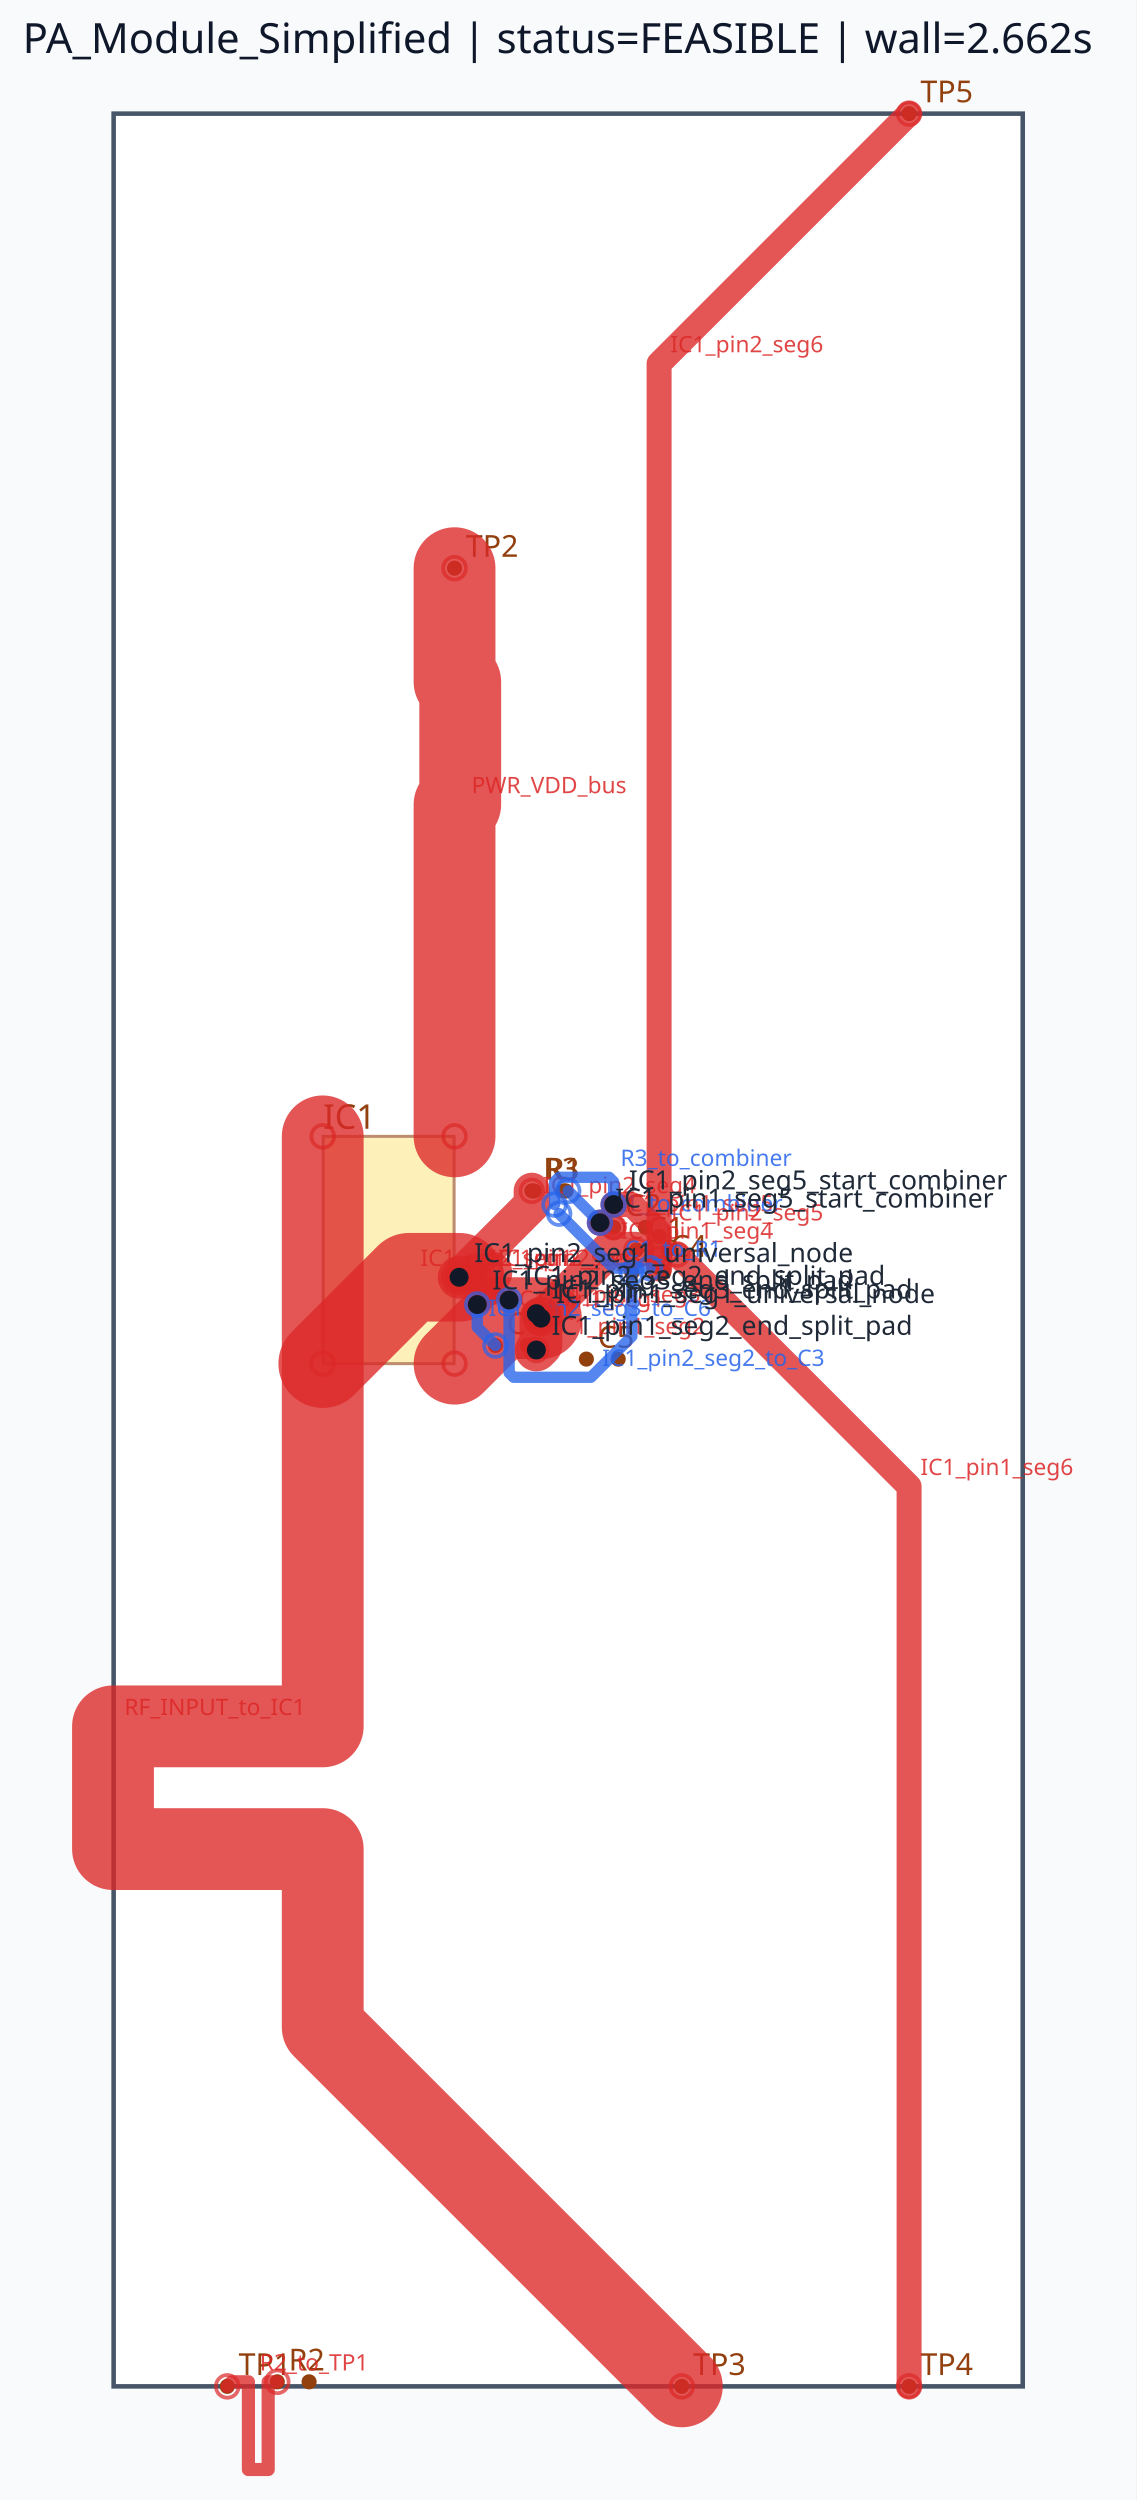
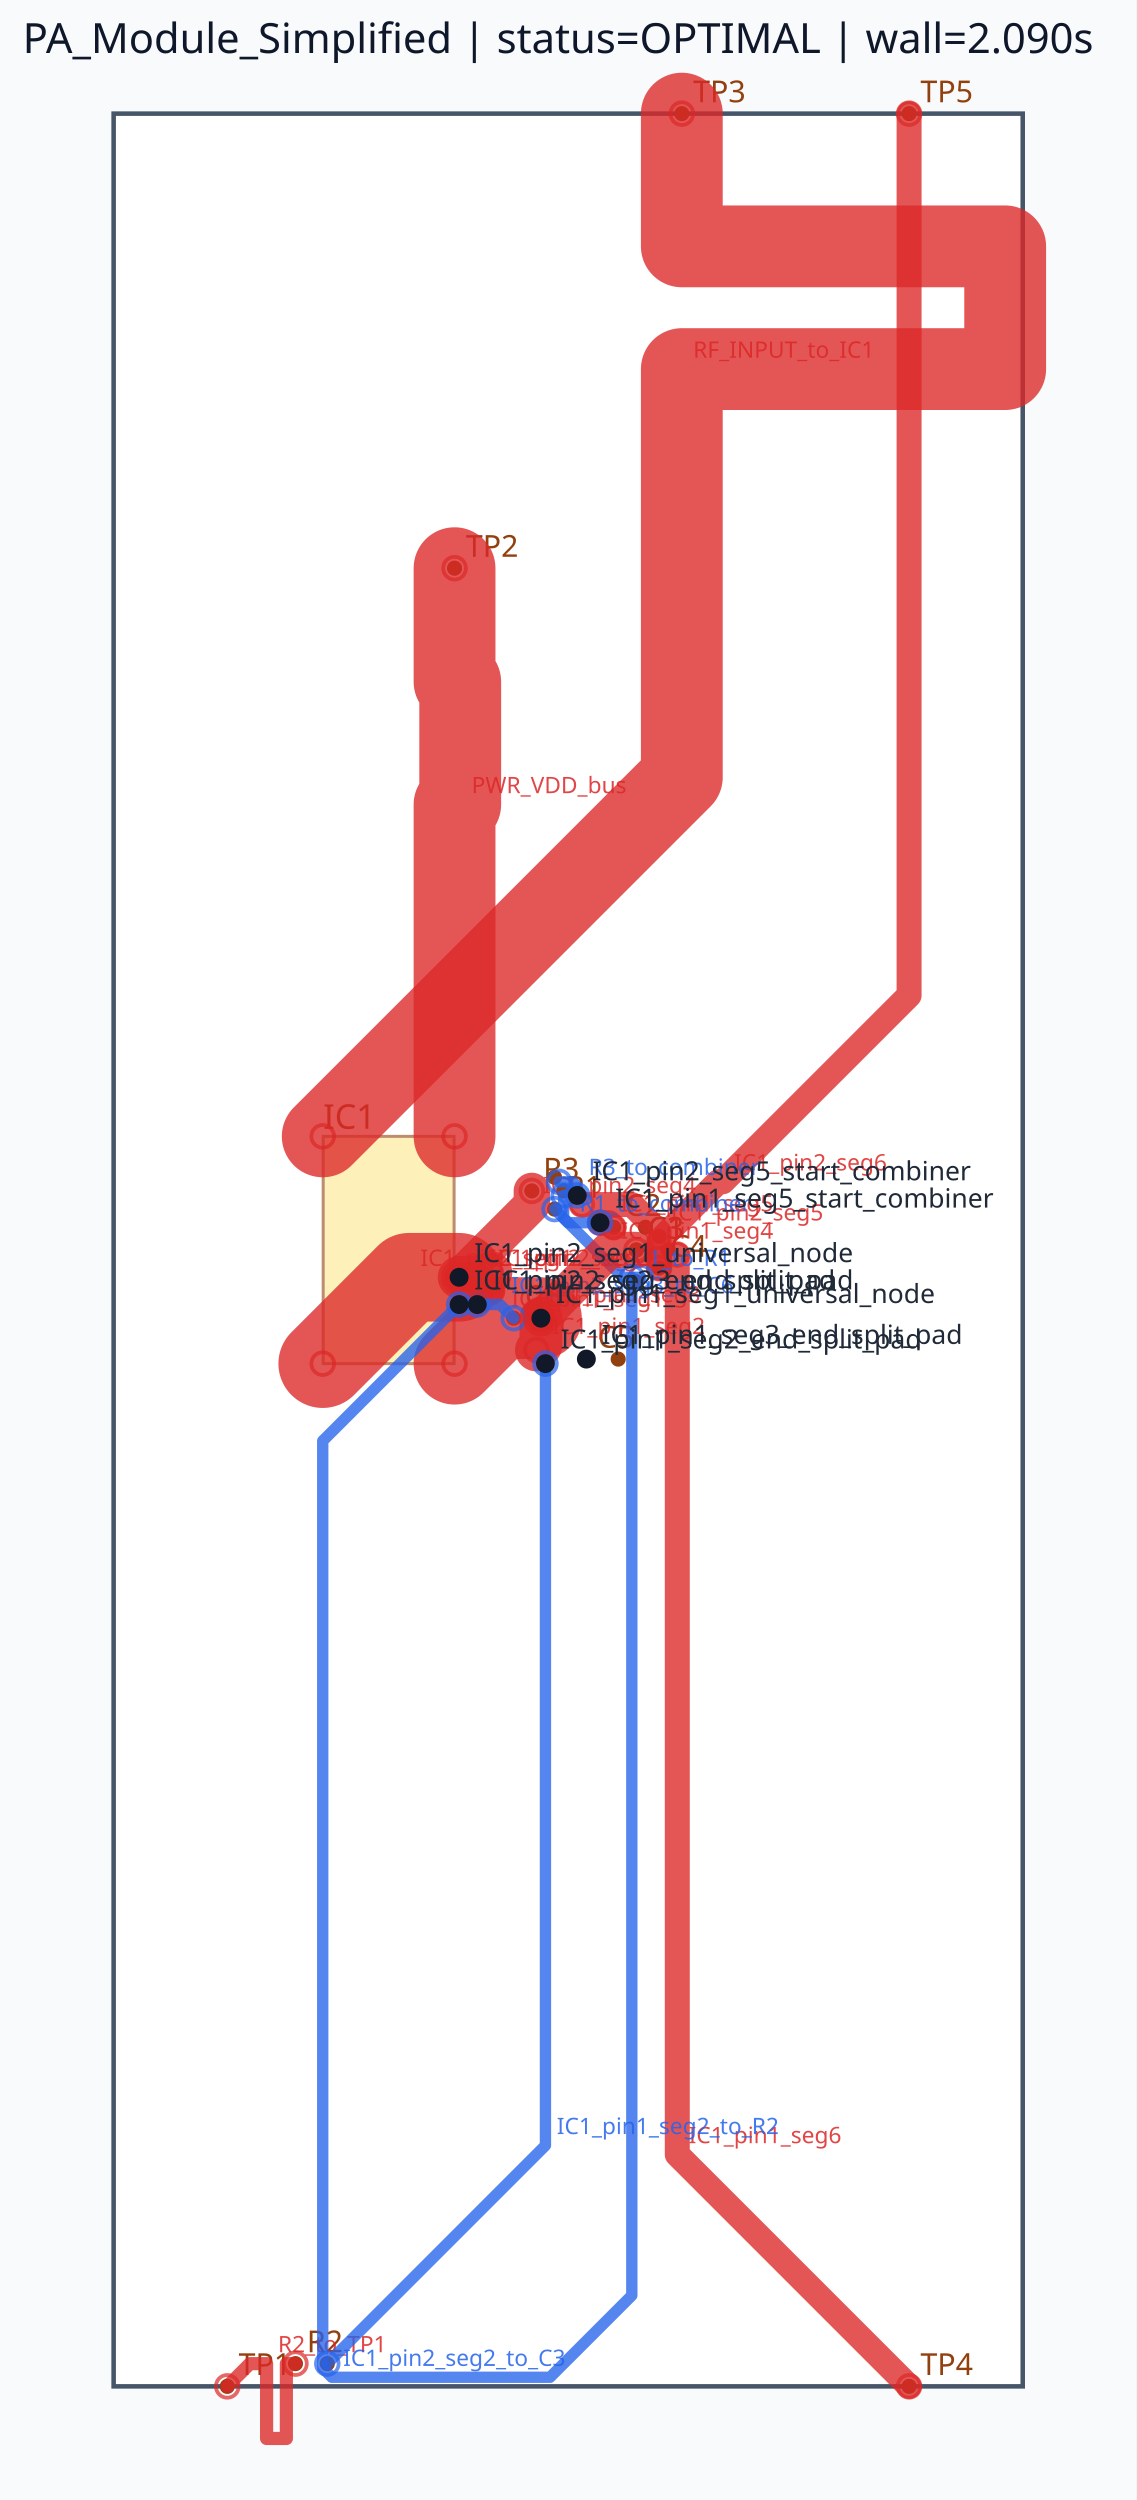
<svg xmlns="http://www.w3.org/2000/svg" viewBox="0 0 300.0 660.0" width="300.0" height="660.0">
  <rect x="0" y="0" width="100%" height="100%" fill="#f8fafc" />
  <rect x="30.00" y="30.00" width="240.00" height="600.00" fill="#ffffff" stroke="#475569" stroke-width="1.2" />
  <rect x="85.32" y="300.00" width="34.56" height="60.00" fill="#fde68a" stroke="#92400e" stroke-width="0.8" opacity="0.6" />
  <text x="85.32" y="298.00" font-family="sans-serif" font-size="9" fill="#92400e">IC1</text>
  <circle cx="60.00" cy="630.00" r="2" fill="#92400e" />
  <text x="63.00" y="627.00" font-family="sans-serif" font-size="8" fill="#92400e">TP1</text>
  <circle cx="120.00" cy="150.00" r="2" fill="#92400e" />
  <text x="123.00" y="147.00" font-family="sans-serif" font-size="8" fill="#92400e">TP2</text>
-   <circle cx="180.00" cy="630.00" r="2" fill="#92400e" />
-   <text x="183.00" y="627.00" font-family="sans-serif" font-size="8" fill="#92400e">TP3</text>
+   <circle cx="180.00" cy="30.00" r="2" fill="#92400e" />
+   <text x="183.00" y="27.00" font-family="sans-serif" font-size="8" fill="#92400e">TP3</text>
  <circle cx="240.00" cy="630.00" r="2" fill="#92400e" />
  <text x="243.00" y="627.00" font-family="sans-serif" font-size="8" fill="#92400e">TP4</text>
  <circle cx="240.00" cy="30.00" r="2" fill="#92400e" />
  <text x="243.00" y="27.00" font-family="sans-serif" font-size="8" fill="#92400e">TP5</text>
  <circle cx="168.00" cy="330.00" r="2" fill="#92400e" />
-   <circle cx="176.40" cy="330.00" r="2" fill="#92400e" />
+   <circle cx="168.00" cy="338.40" r="2" fill="#92400e" />
  <text x="171.00" y="327.00" font-family="sans-serif" font-size="8" fill="#92400e">C1</text>
-   <circle cx="141.00" cy="314.41" r="2" fill="#92400e" />
-   <circle cx="149.40" cy="314.41" r="2" fill="#92400e" />
-   <text x="144.00" y="311.41" font-family="sans-serif" font-size="8" fill="#92400e">R1</text>
+   <circle cx="146.40" cy="319.20" r="2" fill="#92400e" />
+   <circle cx="146.40" cy="310.80" r="2" fill="#92400e" />
+   <text x="149.40" y="316.20" font-family="sans-serif" font-size="8" fill="#92400e">R1</text>
  <circle cx="162.00" cy="324.00" r="2" fill="#92400e" />
  <circle cx="170.40" cy="324.00" r="2" fill="#92400e" />
  <text x="165.00" y="321.00" font-family="sans-serif" font-size="8" fill="#92400e">C2</text>
-   <circle cx="73.20" cy="628.80" r="2" fill="#92400e" />
-   <circle cx="81.60" cy="628.80" r="2" fill="#92400e" />
-   <text x="76.20" y="625.80" font-family="sans-serif" font-size="8" fill="#92400e">R2</text>
-   <circle cx="166.80" cy="336.00" r="2" fill="#92400e" />
-   <circle cx="175.20" cy="336.00" r="2" fill="#92400e" />
-   <text x="169.80" y="333.00" font-family="sans-serif" font-size="8" fill="#92400e">C3</text>
+   <circle cx="78.00" cy="624.00" r="2" fill="#92400e" />
+   <circle cx="86.40" cy="624.00" r="2" fill="#92400e" />
+   <text x="81.00" y="621.00" font-family="sans-serif" font-size="8" fill="#92400e">R2</text>
+   <circle cx="168.00" cy="330.00" r="2" fill="#92400e" />
+   <circle cx="176.40" cy="330.00" r="2" fill="#92400e" />
+   <text x="171.00" y="327.00" font-family="sans-serif" font-size="8" fill="#92400e">C3</text>
  <circle cx="140.40" cy="314.40" r="2" fill="#92400e" />
  <circle cx="148.80" cy="314.40" r="2" fill="#92400e" />
  <text x="143.40" y="311.40" font-family="sans-serif" font-size="8" fill="#92400e">R3</text>
  <circle cx="174.00" cy="334.80" r="2" fill="#92400e" />
  <circle cx="174.00" cy="326.40" r="2" fill="#92400e" />
  <text x="177.00" y="331.80" font-family="sans-serif" font-size="8" fill="#92400e">C4</text>
  <circle cx="154.80" cy="358.80" r="2" fill="#92400e" />
  <circle cx="163.20" cy="358.80" r="2" fill="#92400e" />
  <text x="157.80" y="355.80" font-family="sans-serif" font-size="8" fill="#92400e">C5</text>
-   <circle cx="139.20" cy="355.20" r="2" fill="#92400e" />
-   <circle cx="130.80" cy="355.20" r="2" fill="#92400e" />
-   <text x="133.80" y="352.20" font-family="sans-serif" font-size="8" fill="#92400e">C6</text>
+   <circle cx="144.00" cy="348.00" r="2" fill="#92400e" />
+   <circle cx="135.60" cy="348.00" r="2" fill="#92400e" />
+   <text x="138.60" y="345.00" font-family="sans-serif" font-size="8" fill="#92400e">C6</text>
  <polyline points="85.20,360.00 108.00,337.20 121.20,337.20" fill="none" stroke="#dc2626" stroke-width="23.40" stroke-linecap="round" stroke-linejoin="round" opacity="0.78" />
  <circle cx="85.20" cy="360.00" r="3" fill="none" stroke="#dc2626" stroke-width="1.0" opacity="0.7" />
  <circle cx="121.20" cy="337.20" r="3" fill="none" stroke="#dc2626" stroke-width="1.0" opacity="0.7" />
  <text x="111.00" y="334.20" font-family="sans-serif" font-size="6" fill="#dc2626" opacity="0.85">IC1_pin2_seg1</text>
  <polyline points="120.00,360.00 132.00,348.00 142.80,348.00" fill="none" stroke="#dc2626" stroke-width="21.60" stroke-linecap="round" stroke-linejoin="round" opacity="0.78" />
  <circle cx="120.00" cy="360.00" r="3" fill="none" stroke="#dc2626" stroke-width="1.0" opacity="0.7" />
  <circle cx="142.80" cy="348.00" r="3" fill="none" stroke="#dc2626" stroke-width="1.0" opacity="0.7" />
  <text x="135.00" y="345.00" font-family="sans-serif" font-size="6" fill="#dc2626" opacity="0.85">IC1_pin1_seg1</text>
-   <polyline points="142.80,348.00 160.80,330.00 168.00,330.00" fill="none" stroke="#dc2626" stroke-width="9.60" stroke-linecap="round" stroke-linejoin="round" opacity="0.78" />
-   <circle cx="142.80" cy="348.00" r="3" fill="none" stroke="#dc2626" stroke-width="1.0" opacity="0.7" />
-   <circle cx="168.00" cy="330.00" r="3" fill="none" stroke="#dc2626" stroke-width="1.0" opacity="0.7" />
-   <text x="163.80" y="327.00" font-family="sans-serif" font-size="6" fill="#dc2626" opacity="0.85">IC1_pin1_seg4</text>
  <polyline points="121.20,337.20 140.40,318.00 140.40,314.40" fill="none" stroke="#dc2626" stroke-width="9.60" stroke-linecap="round" stroke-linejoin="round" opacity="0.78" />
  <circle cx="121.20" cy="337.20" r="3" fill="none" stroke="#dc2626" stroke-width="1.0" opacity="0.7" />
  <circle cx="140.40" cy="314.40" r="3" fill="none" stroke="#dc2626" stroke-width="1.0" opacity="0.7" />
  <text x="143.40" y="315.00" font-family="sans-serif" font-size="6" fill="#dc2626" opacity="0.85">IC1_pin2_seg4</text>
-   <polyline points="121.20,337.20 128.40,337.20 129.60,336.00" fill="none" stroke="#dc2626" stroke-width="11.28" stroke-linecap="round" stroke-linejoin="round" opacity="0.78" />
-   <circle cx="121.20" cy="337.20" r="3" fill="none" stroke="#dc2626" stroke-width="1.0" opacity="0.7" />
-   <circle cx="129.60" cy="336.00" r="3" fill="none" stroke="#dc2626" stroke-width="1.0" opacity="0.7" />
-   <text x="131.40" y="334.20" font-family="sans-serif" font-size="6" fill="#dc2626" opacity="0.85">IC1_pin2_seg2</text>
+   <polyline points="142.80,348.00 142.80,355.20 141.60,356.40" fill="none" stroke="#dc2626" stroke-width="11.28" stroke-linecap="round" stroke-linejoin="round" opacity="0.78" />
+   <circle cx="142.80" cy="348.00" r="3" fill="none" stroke="#dc2626" stroke-width="1.0" opacity="0.7" />
+   <circle cx="141.60" cy="356.40" r="3" fill="none" stroke="#dc2626" stroke-width="1.0" opacity="0.7" />
+   <text x="145.80" y="352.20" font-family="sans-serif" font-size="6" fill="#dc2626" opacity="0.85">IC1_pin1_seg2</text>
  <polyline points="158.40,322.80 160.80,322.80 162.00,324.00" fill="none" stroke="#dc2626" stroke-width="6.60" stroke-linecap="round" stroke-linejoin="round" opacity="0.78" />
  <circle cx="158.40" cy="322.80" r="3" fill="none" stroke="#dc2626" stroke-width="1.0" opacity="0.7" />
  <circle cx="162.00" cy="324.00" r="3" fill="none" stroke="#dc2626" stroke-width="1.0" opacity="0.7" />
  <text x="163.80" y="319.80" font-family="sans-serif" font-size="6" fill="#dc2626" opacity="0.85">IC1_pin1_seg5</text>
-   <polyline points="121.20,337.20 126.00,337.20 129.60,340.80" fill="none" stroke="#dc2626" stroke-width="7.62" stroke-linecap="round" stroke-linejoin="round" opacity="0.78" />
-   <circle cx="121.20" cy="337.20" r="3" fill="none" stroke="#dc2626" stroke-width="1.0" opacity="0.7" />
-   <circle cx="129.60" cy="340.80" r="3" fill="none" stroke="#dc2626" stroke-width="1.0" opacity="0.7" />
-   <text x="129.00" y="334.20" font-family="sans-serif" font-size="6" fill="#dc2626" opacity="0.85">IC1_pin2_seg3</text>
-   <polyline points="180.00,630.00 85.20,535.20 85.20,488.16 29.83,488.16 29.83,455.76 85.20,455.76 85.20,347.04 85.20,300.00" fill="none" stroke="#dc2626" stroke-width="21.60" stroke-linecap="round" stroke-linejoin="round" opacity="0.78" />
-   <circle cx="180.00" cy="630.00" r="3" fill="none" stroke="#dc2626" stroke-width="1.0" opacity="0.7" />
-   <circle cx="85.20" cy="300.00" r="3" fill="none" stroke="#dc2626" stroke-width="1.0" opacity="0.7" />
-   <text x="32.83" y="452.76" font-family="sans-serif" font-size="6" fill="#dc2626" opacity="0.85">RF_INPUT_to_IC1</text>
-   <polyline points="120.00,150.00 120.00,180.00 121.50,180.00 121.50,212.40 120.00,212.40 120.00,270.00 120.00,300.00" fill="none" stroke="#dc2626" stroke-width="21.60" stroke-linecap="round" stroke-linejoin="round" opacity="0.78" />
-   <circle cx="120.00" cy="150.00" r="3" fill="none" stroke="#dc2626" stroke-width="1.0" opacity="0.7" />
-   <circle cx="120.00" cy="300.00" r="3" fill="none" stroke="#dc2626" stroke-width="1.0" opacity="0.7" />
-   <text x="124.50" y="209.40" font-family="sans-serif" font-size="6" fill="#dc2626" opacity="0.85">PWR_VDD_bus</text>
-   <polyline points="178.80,331.20 240.00,392.40 240.00,630.00" fill="none" stroke="#dc2626" stroke-width="6.60" stroke-linecap="round" stroke-linejoin="round" opacity="0.78" />
-   <circle cx="178.80" cy="331.20" r="3" fill="none" stroke="#dc2626" stroke-width="1.0" opacity="0.7" />
-   <circle cx="240.00" cy="630.00" r="3" fill="none" stroke="#dc2626" stroke-width="1.0" opacity="0.7" />
-   <text x="243.00" y="389.40" font-family="sans-serif" font-size="6" fill="#dc2626" opacity="0.85">IC1_pin1_seg6</text>
-   <polyline points="174.00,332.40 174.00,96.00 240.00,30.00" fill="none" stroke="#dc2626" stroke-width="6.60" stroke-linecap="round" stroke-linejoin="round" opacity="0.78" />
-   <circle cx="174.00" cy="332.40" r="3" fill="none" stroke="#dc2626" stroke-width="1.0" opacity="0.7" />
-   <circle cx="240.00" cy="30.00" r="3" fill="none" stroke="#dc2626" stroke-width="1.0" opacity="0.7" />
-   <text x="177.00" y="93.00" font-family="sans-serif" font-size="6" fill="#dc2626" opacity="0.85">IC1_pin2_seg6</text>
-   <polyline points="73.20,628.80 70.80,628.80 70.80,651.95 65.58,651.95 65.58,628.80 63.60,628.80 61.20,628.80 60.00,630.00" fill="none" stroke="#dc2626" stroke-width="3.48" stroke-linecap="round" stroke-linejoin="round" opacity="0.78" />
-   <circle cx="73.20" cy="628.80" r="3" fill="none" stroke="#dc2626" stroke-width="1.0" opacity="0.7" />
-   <circle cx="60.00" cy="630.00" r="3" fill="none" stroke="#dc2626" stroke-width="1.0" opacity="0.7" />
-   <text x="68.58" y="625.80" font-family="sans-serif" font-size="6" fill="#dc2626" opacity="0.85">R2_to_TP1</text>
-   <polyline points="150.00,314.40 158.40,322.80" fill="none" stroke="#2563eb" stroke-width="3.00" stroke-linecap="round" stroke-linejoin="round" opacity="0.78" />
-   <circle cx="150.00" cy="314.40" r="3" fill="none" stroke="#2563eb" stroke-width="1.0" opacity="0.7" />
-   <circle cx="158.40" cy="322.80" r="3" fill="none" stroke="#2563eb" stroke-width="1.0" opacity="0.7" />
-   <text x="161.40" y="319.80" font-family="sans-serif" font-size="6" fill="#2563eb" opacity="0.85">R1_to_combiner</text>
-   <polyline points="126.00,344.40 126.00,350.40 130.80,355.20" fill="none" stroke="#2563eb" stroke-width="3.00" stroke-linecap="round" stroke-linejoin="round" opacity="0.78" />
-   <circle cx="126.00" cy="344.40" r="3" fill="none" stroke="#2563eb" stroke-width="1.0" opacity="0.7" />
-   <circle cx="130.80" cy="355.20" r="3" fill="none" stroke="#2563eb" stroke-width="1.0" opacity="0.7" />
-   <text x="129.00" y="347.40" font-family="sans-serif" font-size="6" fill="#2563eb" opacity="0.85">IC1_pin2_seg3_to_C6</text>
-   <polyline points="162.00,318.00 166.80,318.00 174.00,325.20 174.00,334.80" fill="none" stroke="#dc2626" stroke-width="6.60" stroke-linecap="round" stroke-linejoin="round" opacity="0.78" />
-   <circle cx="162.00" cy="318.00" r="3" fill="none" stroke="#dc2626" stroke-width="1.0" opacity="0.7" />
+   <polyline points="153.60,318.00 166.80,318.00 174.00,325.20 174.00,334.80" fill="none" stroke="#dc2626" stroke-width="6.60" stroke-linecap="round" stroke-linejoin="round" opacity="0.78" />
+   <circle cx="153.60" cy="318.00" r="3" fill="none" stroke="#dc2626" stroke-width="1.0" opacity="0.7" />
  <circle cx="174.00" cy="334.80" r="3" fill="none" stroke="#dc2626" stroke-width="1.0" opacity="0.7" />
  <text x="177.00" y="322.20" font-family="sans-serif" font-size="6" fill="#dc2626" opacity="0.85">IC1_pin2_seg5</text>
  <polyline points="142.80,348.00 141.60,346.80" fill="none" stroke="#dc2626" stroke-width="7.62" stroke-linecap="round" stroke-linejoin="round" opacity="0.78" />
  <circle cx="142.80" cy="348.00" r="3" fill="none" stroke="#dc2626" stroke-width="1.0" opacity="0.7" />
  <circle cx="141.60" cy="346.80" r="3" fill="none" stroke="#dc2626" stroke-width="1.0" opacity="0.7" />
  <text x="144.60" y="343.80" font-family="sans-serif" font-size="6" fill="#dc2626" opacity="0.85">IC1_pin1_seg3</text>
-   <polyline points="142.80,348.00 142.80,355.20 141.60,356.40" fill="none" stroke="#dc2626" stroke-width="11.28" stroke-linecap="round" stroke-linejoin="round" opacity="0.78" />
+   <polyline points="121.20,337.20 126.00,337.20 129.60,340.80" fill="none" stroke="#dc2626" stroke-width="7.62" stroke-linecap="round" stroke-linejoin="round" opacity="0.78" />
+   <circle cx="121.20" cy="337.20" r="3" fill="none" stroke="#dc2626" stroke-width="1.0" opacity="0.7" />
+   <circle cx="129.60" cy="340.80" r="3" fill="none" stroke="#dc2626" stroke-width="1.0" opacity="0.7" />
+   <text x="129.00" y="334.20" font-family="sans-serif" font-size="6" fill="#dc2626" opacity="0.85">IC1_pin2_seg3</text>
+   <polyline points="180.00,30.00 180.00,65.04 265.37,65.04 265.37,97.44 180.00,97.44 180.00,170.16 180.00,205.20 85.20,300.00" fill="none" stroke="#dc2626" stroke-width="21.60" stroke-linecap="round" stroke-linejoin="round" opacity="0.78" />
+   <circle cx="180.00" cy="30.00" r="3" fill="none" stroke="#dc2626" stroke-width="1.0" opacity="0.7" />
+   <circle cx="85.20" cy="300.00" r="3" fill="none" stroke="#dc2626" stroke-width="1.0" opacity="0.7" />
+   <text x="183.00" y="94.44" font-family="sans-serif" font-size="6" fill="#dc2626" opacity="0.85">RF_INPUT_to_IC1</text>
+   <polyline points="120.00,150.00 120.00,180.00 121.50,180.00 121.50,212.40 120.00,212.40 120.00,270.00 120.00,300.00" fill="none" stroke="#dc2626" stroke-width="21.60" stroke-linecap="round" stroke-linejoin="round" opacity="0.78" />
+   <circle cx="120.00" cy="150.00" r="3" fill="none" stroke="#dc2626" stroke-width="1.0" opacity="0.7" />
+   <circle cx="120.00" cy="300.00" r="3" fill="none" stroke="#dc2626" stroke-width="1.0" opacity="0.7" />
+   <text x="124.50" y="209.40" font-family="sans-serif" font-size="6" fill="#dc2626" opacity="0.85">PWR_VDD_bus</text>
+   <polyline points="178.80,331.20 178.80,568.80 240.00,630.00" fill="none" stroke="#dc2626" stroke-width="6.60" stroke-linecap="round" stroke-linejoin="round" opacity="0.78" />
+   <circle cx="178.80" cy="331.20" r="3" fill="none" stroke="#dc2626" stroke-width="1.0" opacity="0.7" />
+   <circle cx="240.00" cy="630.00" r="3" fill="none" stroke="#dc2626" stroke-width="1.0" opacity="0.7" />
+   <text x="181.80" y="565.80" font-family="sans-serif" font-size="6" fill="#dc2626" opacity="0.85">IC1_pin1_seg6</text>
+   <polyline points="174.00,332.40 174.00,327.60 189.60,312.00 190.80,312.00 240.00,262.80 240.00,30.00" fill="none" stroke="#dc2626" stroke-width="6.60" stroke-linecap="round" stroke-linejoin="round" opacity="0.78" />
+   <circle cx="174.00" cy="332.40" r="3" fill="none" stroke="#dc2626" stroke-width="1.0" opacity="0.7" />
+   <circle cx="240.00" cy="30.00" r="3" fill="none" stroke="#dc2626" stroke-width="1.0" opacity="0.7" />
+   <text x="193.80" y="309.00" font-family="sans-serif" font-size="6" fill="#dc2626" opacity="0.85">IC1_pin2_seg6</text>
+   <polyline points="78.00,624.00 75.60,624.00 75.60,643.76 70.38,643.76 70.38,624.00 68.40,624.00 66.00,624.00 60.00,630.00" fill="none" stroke="#dc2626" stroke-width="3.48" stroke-linecap="round" stroke-linejoin="round" opacity="0.78" />
+   <circle cx="78.00" cy="624.00" r="3" fill="none" stroke="#dc2626" stroke-width="1.0" opacity="0.7" />
+   <circle cx="60.00" cy="630.00" r="3" fill="none" stroke="#dc2626" stroke-width="1.0" opacity="0.7" />
+   <text x="73.38" y="621.00" font-family="sans-serif" font-size="6" fill="#dc2626" opacity="0.85">R2_to_TP1</text>
+   <polyline points="144.00,360.00 144.00,566.40 86.40,624.00" fill="none" stroke="#2563eb" stroke-width="3.00" stroke-linecap="round" stroke-linejoin="round" opacity="0.78" />
+   <circle cx="144.00" cy="360.00" r="3" fill="none" stroke="#2563eb" stroke-width="1.0" opacity="0.7" />
+   <circle cx="86.40" cy="624.00" r="3" fill="none" stroke="#2563eb" stroke-width="1.0" opacity="0.7" />
+   <text x="147.00" y="563.40" font-family="sans-serif" font-size="6" fill="#2563eb" opacity="0.85">IC1_pin1_seg2_to_R2</text>
+   <polyline points="169.20,337.20 164.40,337.20 146.40,319.20" fill="none" stroke="#2563eb" stroke-width="3.00" stroke-linecap="round" stroke-linejoin="round" opacity="0.78" />
+   <circle cx="169.20" cy="337.20" r="3" fill="none" stroke="#2563eb" stroke-width="1.0" opacity="0.7" />
+   <circle cx="146.40" cy="319.20" r="3" fill="none" stroke="#2563eb" stroke-width="1.0" opacity="0.7" />
+   <text x="167.40" y="334.20" font-family="sans-serif" font-size="6" fill="#2563eb" opacity="0.85">C1_to_R1</text>
+   <polyline points="148.80,315.60 148.80,321.60 150.00,322.80 158.40,322.80" fill="none" stroke="#2563eb" stroke-width="3.00" stroke-linecap="round" stroke-linejoin="round" opacity="0.78" />
+   <circle cx="148.80" cy="315.60" r="3" fill="none" stroke="#2563eb" stroke-width="1.0" opacity="0.7" />
+   <circle cx="158.40" cy="322.80" r="3" fill="none" stroke="#2563eb" stroke-width="1.0" opacity="0.7" />
+   <text x="153.00" y="319.80" font-family="sans-serif" font-size="6" fill="#2563eb" opacity="0.85">R1_to_combiner</text>
+   <polyline points="147.60,312.00 151.20,312.00 152.40,313.20 152.40,315.60" fill="none" stroke="#2563eb" stroke-width="3.00" stroke-linecap="round" stroke-linejoin="round" opacity="0.78" />
+   <circle cx="147.60" cy="312.00" r="3" fill="none" stroke="#2563eb" stroke-width="1.0" opacity="0.7" />
+   <circle cx="152.40" cy="315.60" r="3" fill="none" stroke="#2563eb" stroke-width="1.0" opacity="0.7" />
+   <text x="155.40" y="310.20" font-family="sans-serif" font-size="6" fill="#2563eb" opacity="0.85">R3_to_combiner</text>
+   <polyline points="126.00,344.40 132.00,344.40 135.60,348.00" fill="none" stroke="#2563eb" stroke-width="3.00" stroke-linecap="round" stroke-linejoin="round" opacity="0.78" />
+   <circle cx="126.00" cy="344.40" r="3" fill="none" stroke="#2563eb" stroke-width="1.0" opacity="0.7" />
+   <circle cx="135.60" cy="348.00" r="3" fill="none" stroke="#2563eb" stroke-width="1.0" opacity="0.7" />
+   <text x="135.00" y="341.40" font-family="sans-serif" font-size="6" fill="#2563eb" opacity="0.85">IC1_pin2_seg3_to_C6</text>
+   <polyline points="142.80,348.00 160.80,330.00 168.00,330.00" fill="none" stroke="#dc2626" stroke-width="9.60" stroke-linecap="round" stroke-linejoin="round" opacity="0.78" />
  <circle cx="142.80" cy="348.00" r="3" fill="none" stroke="#dc2626" stroke-width="1.0" opacity="0.7" />
-   <circle cx="141.60" cy="356.40" r="3" fill="none" stroke="#dc2626" stroke-width="1.0" opacity="0.7" />
-   <text x="145.80" y="352.20" font-family="sans-serif" font-size="6" fill="#dc2626" opacity="0.85">IC1_pin1_seg2</text>
-   <polyline points="134.40,343.20 134.40,362.40 135.60,363.60 156.00,363.60 166.80,352.80 166.80,336.00" fill="none" stroke="#2563eb" stroke-width="3.00" stroke-linecap="round" stroke-linejoin="round" opacity="0.78" />
-   <circle cx="134.40" cy="343.20" r="3" fill="none" stroke="#2563eb" stroke-width="1.0" opacity="0.7" />
-   <circle cx="166.80" cy="336.00" r="3" fill="none" stroke="#2563eb" stroke-width="1.0" opacity="0.7" />
-   <text x="159.00" y="360.60" font-family="sans-serif" font-size="6" fill="#2563eb" opacity="0.85">IC1_pin2_seg2_to_C3</text>
-   <polyline points="146.40,318.00 146.40,312.00 147.60,310.80 160.80,310.80 162.00,312.00 162.00,318.00" fill="none" stroke="#2563eb" stroke-width="3.00" stroke-linecap="round" stroke-linejoin="round" opacity="0.78" />
-   <circle cx="146.40" cy="318.00" r="3" fill="none" stroke="#2563eb" stroke-width="1.0" opacity="0.7" />
-   <circle cx="162.00" cy="318.00" r="3" fill="none" stroke="#2563eb" stroke-width="1.0" opacity="0.7" />
-   <text x="163.80" y="307.80" font-family="sans-serif" font-size="6" fill="#2563eb" opacity="0.85">R3_to_combiner</text>
-   <polyline points="171.60,334.80 162.00,334.80 147.60,320.40" fill="none" stroke="#2563eb" stroke-width="3.00" stroke-linecap="round" stroke-linejoin="round" opacity="0.78" />
-   <circle cx="171.60" cy="334.80" r="3" fill="none" stroke="#2563eb" stroke-width="1.0" opacity="0.7" />
-   <circle cx="147.60" cy="320.40" r="3" fill="none" stroke="#2563eb" stroke-width="1.0" opacity="0.7" />
-   <text x="165.00" y="331.80" font-family="sans-serif" font-size="6" fill="#2563eb" opacity="0.85">C1_to_R1</text>
+   <circle cx="168.00" cy="330.00" r="3" fill="none" stroke="#dc2626" stroke-width="1.0" opacity="0.7" />
+   <text x="163.80" y="327.00" font-family="sans-serif" font-size="6" fill="#dc2626" opacity="0.85">IC1_pin1_seg4</text>
+   <polyline points="121.20,337.20 128.40,337.20 129.60,336.00" fill="none" stroke="#dc2626" stroke-width="11.28" stroke-linecap="round" stroke-linejoin="round" opacity="0.78" />
+   <circle cx="121.20" cy="337.20" r="3" fill="none" stroke="#dc2626" stroke-width="1.0" opacity="0.7" />
+   <circle cx="129.60" cy="336.00" r="3" fill="none" stroke="#dc2626" stroke-width="1.0" opacity="0.7" />
+   <text x="131.40" y="334.20" font-family="sans-serif" font-size="6" fill="#dc2626" opacity="0.85">IC1_pin2_seg2</text>
+   <polyline points="121.20,344.40 85.20,380.40 85.20,625.20 87.60,627.60 145.20,627.60 166.80,606.00 166.80,337.20" fill="none" stroke="#2563eb" stroke-width="3.00" stroke-linecap="round" stroke-linejoin="round" opacity="0.78" />
+   <circle cx="121.20" cy="344.40" r="3" fill="none" stroke="#2563eb" stroke-width="1.0" opacity="0.7" />
+   <circle cx="166.80" cy="337.20" r="3" fill="none" stroke="#2563eb" stroke-width="1.0" opacity="0.7" />
+   <text x="90.60" y="624.60" font-family="sans-serif" font-size="6" fill="#2563eb" opacity="0.85">IC1_pin2_seg2_to_C3</text>
  <circle cx="142.80" cy="348.00" r="2.5" fill="#111827" />
  <text x="146.80" y="344.00" font-family="sans-serif" font-size="7" fill="#1f2937">IC1_pin1_seg1_universal_node</text>
-   <circle cx="141.60" cy="356.40" r="2.5" fill="#111827" />
-   <text x="145.60" y="352.40" font-family="sans-serif" font-size="7" fill="#1f2937">IC1_pin1_seg2_end_split_pad</text>
-   <circle cx="141.60" cy="346.80" r="2.5" fill="#111827" />
-   <text x="145.60" y="342.80" font-family="sans-serif" font-size="7" fill="#1f2937">IC1_pin1_seg3_end_split_pad</text>
+   <circle cx="144.00" cy="360.00" r="2.5" fill="#111827" />
+   <text x="148.00" y="356.00" font-family="sans-serif" font-size="7" fill="#1f2937">IC1_pin1_seg2_end_split_pad</text>
+   <circle cx="154.80" cy="358.80" r="2.5" fill="#111827" />
+   <text x="158.80" y="354.80" font-family="sans-serif" font-size="7" fill="#1f2937">IC1_pin1_seg3_end_split_pad</text>
  <circle cx="158.40" cy="322.80" r="2.5" fill="#111827" />
  <text x="162.40" y="318.80" font-family="sans-serif" font-size="7" fill="#1f2937">IC1_pin1_seg5_start_combiner</text>
  <circle cx="121.20" cy="337.20" r="2.5" fill="#111827" />
  <text x="125.20" y="333.20" font-family="sans-serif" font-size="7" fill="#1f2937">IC1_pin2_seg1_universal_node</text>
-   <circle cx="134.40" cy="343.20" r="2.5" fill="#111827" />
-   <text x="138.40" y="339.20" font-family="sans-serif" font-size="7" fill="#1f2937">IC1_pin2_seg2_end_split_pad</text>
+   <circle cx="121.20" cy="344.40" r="2.5" fill="#111827" />
+   <text x="125.20" y="340.40" font-family="sans-serif" font-size="7" fill="#1f2937">IC1_pin2_seg2_end_split_pad</text>
  <circle cx="126.00" cy="344.40" r="2.5" fill="#111827" />
  <text x="130.00" y="340.40" font-family="sans-serif" font-size="7" fill="#1f2937">IC1_pin2_seg3_end_split_pad</text>
-   <circle cx="162.00" cy="318.00" r="2.5" fill="#111827" />
-   <text x="166.00" y="314.00" font-family="sans-serif" font-size="7" fill="#1f2937">IC1_pin2_seg5_start_combiner</text>
-   <text x="6" y="14" font-family="sans-serif" font-size="11" fill="#0f172a">PA_Module_Simplified | status=FEASIBLE | wall=2.662s</text>
+   <circle cx="152.40" cy="315.60" r="2.5" fill="#111827" />
+   <text x="156.40" y="311.60" font-family="sans-serif" font-size="7" fill="#1f2937">IC1_pin2_seg5_start_combiner</text>
+   <text x="6" y="14" font-family="sans-serif" font-size="11" fill="#0f172a">PA_Module_Simplified | status=OPTIMAL | wall=2.090s</text>
</svg>
